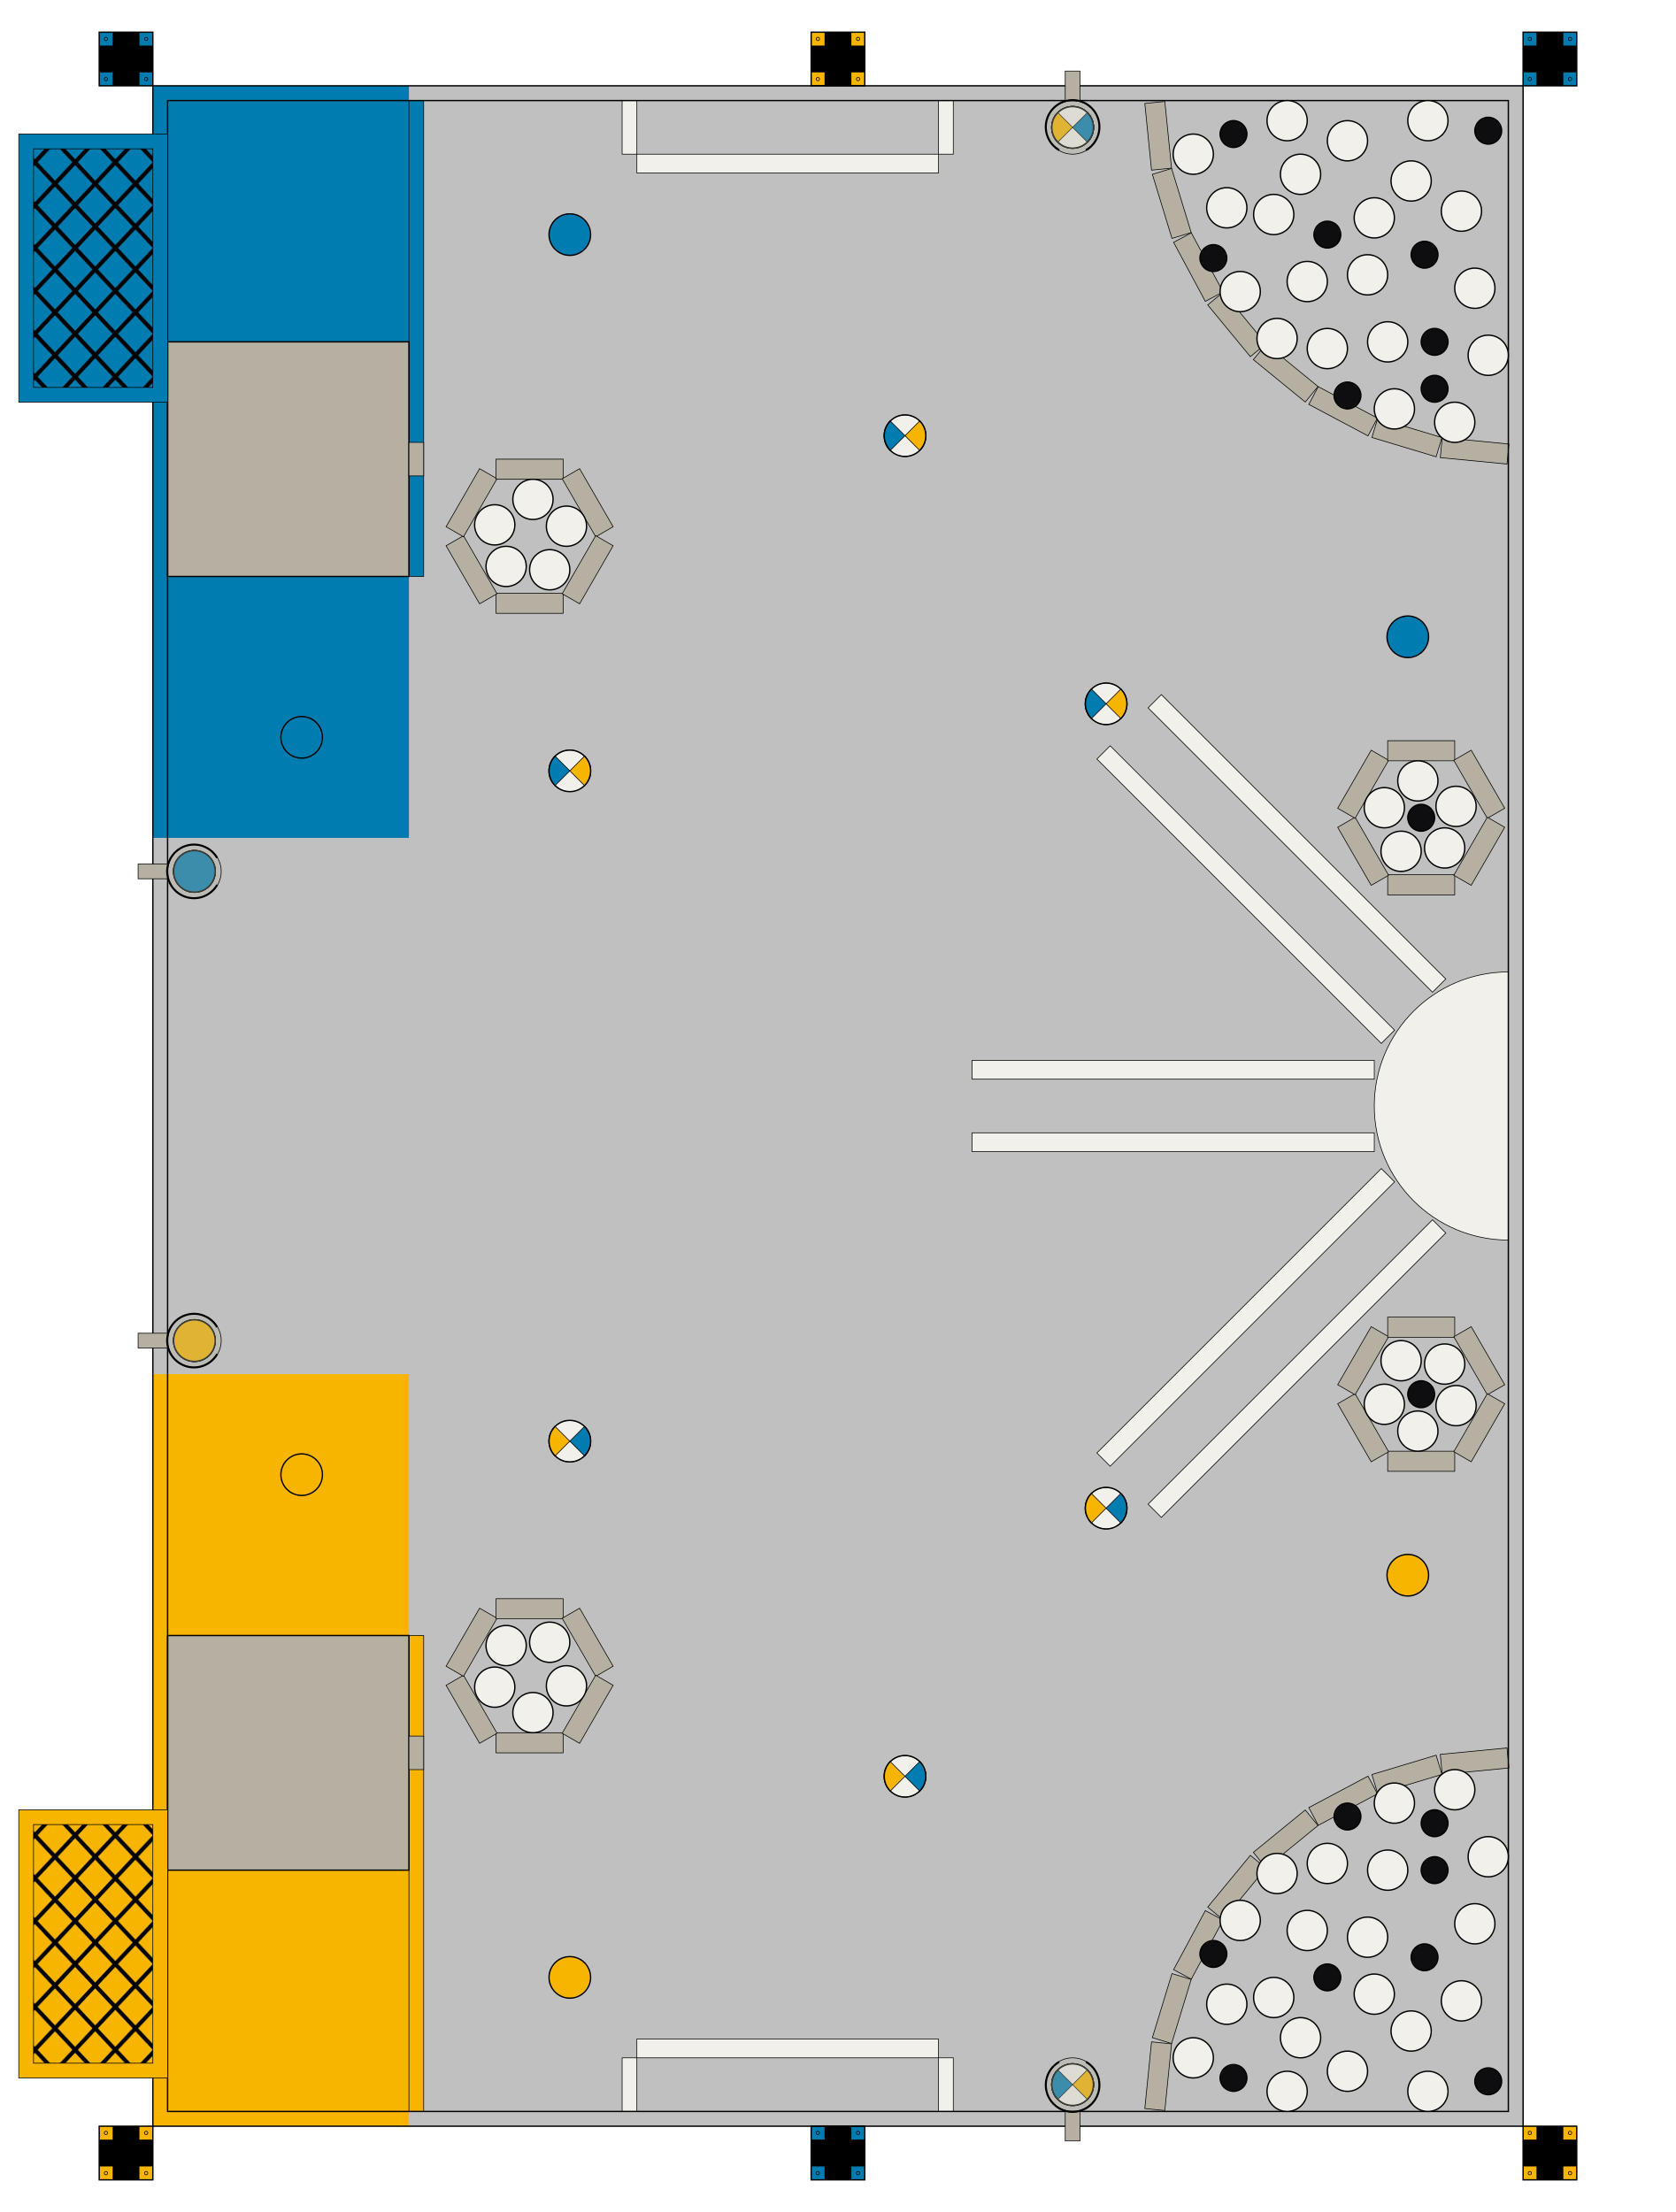
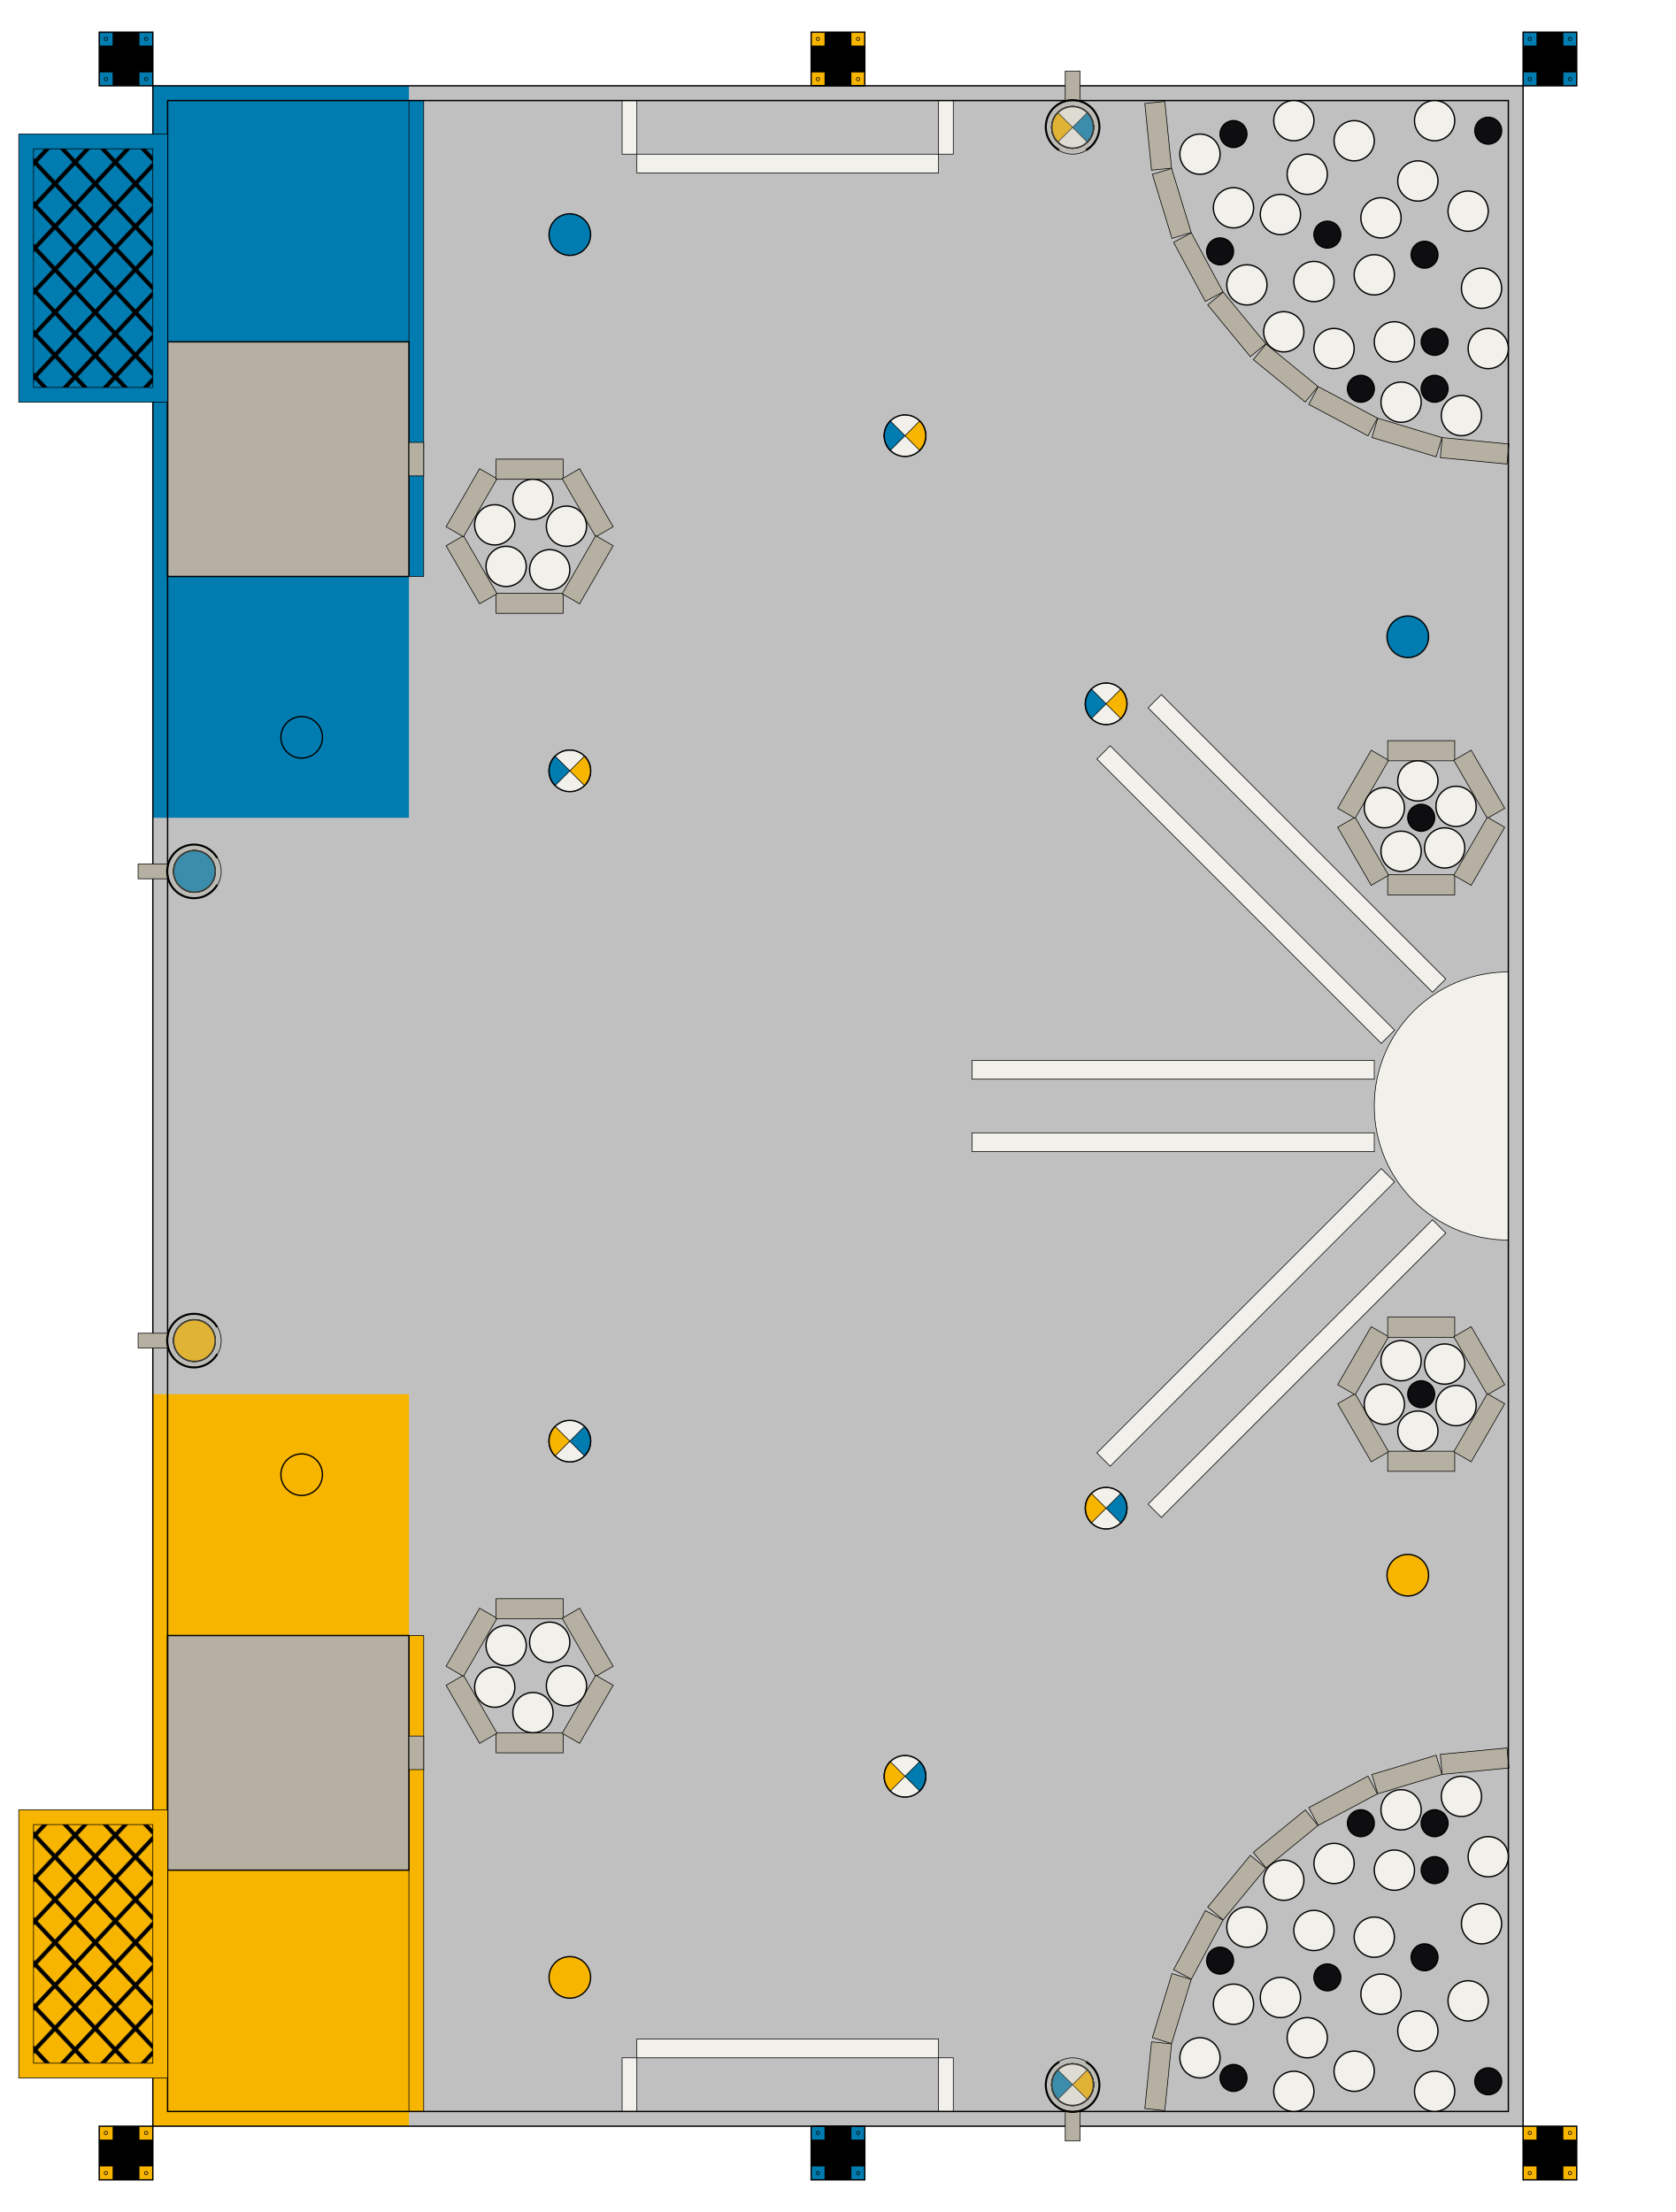
<svg xmlns="http://www.w3.org/2000/svg" xmlns:xlink="http://www.w3.org/1999/xlink" version="1.1" width="2500" height="3300" viewBox="-1250 -1650 2500 3300">
  <defs>
    <g id="beacon" z="350">
      <rect x="-40" y="-40" width="80" height="80" fill="black" />
      <rect x="-40" y="-40" width="20" height="20" />
      <rect x="20" y="-40" width="20" height="20" />
      <rect x="20" y="20" width="20" height="20" />
      <rect x="-40" y="20" width="20" height="20" />
      <circle cx="-30" cy="-30" r="2.5" stroke="black" stroke-width="1" fill-opacity="0" />
      <circle cx="30" cy="-30" r="2.5" stroke="black" stroke-width="1" fill-opacity="0" />
      <circle cx="-30" cy="30" r="2.5" stroke="black" stroke-width="1" fill-opacity="0" />
      <circle cx="30" cy="30" r="2.5" stroke="black" stroke-width="1" fill-opacity="0" />
      <rect x="-40" y="-40" width="80" height="80" stroke="black" stroke-width="2" fill-opacity="0" />
    </g>
    <g id="start-area">
-       <rect x="-1022" y="-1522" width="382" height="1122" />
+       <rect x="-1022" y="-1522" width="382" height="1092" />
      <rect x="-640" y="-1500" width="22" height="710" zheight="22" stroke="black" stroke-width="1" />
      <rect x="-1000" y="-1140" width="360" height="350" stroke="black" stroke-width="2" fill="#b5b0a1" />
      <rect x="-640" y="-990" width="22" height="50" stroke="black" stroke-width="1" fill="#b5b0a1" />
    </g>
    <g id="moon-base" fill="#f1f0ea" stroke="black" stroke-width="1">
      <rect x="150" y="-1500" width="22" height="80" zheight="22" />
      <rect x="-322" y="-1500" width="22" height="80" zheight="22" />
      <rect x="-300" y="-1420" width="450" height="28" zheight="28" />
    </g>
    <g id="lunar-storage-leg">
      <rect x="-800" y="-68" width="600" height="28" zheight="28" />
      <rect x="-800" y="40" width="600" height="28" zheight="28" />
    </g>
    <g id="lunar-storage" fill="#f1f0ea" stroke="black" stroke-width="1" transform="translate(1000,0)">
      <path zheight="70" d="     M0,-200     A200,200 0 0 0 0 200     Z     " />
      <use xlink:href="#lunar-storage-leg" transform="rotate(0)" />
      <use xlink:href="#lunar-storage-leg" transform="rotate(-45)" />
      <use xlink:href="#lunar-storage-leg" transform="rotate(45)" />
    </g>
    <rect id="crater-border-small" x="-50" y="85" width="100" height="30" zheight="4" />
    <g id="crater-small" fill="#b5b0a1" stroke="black" stroke-width="1">
      <use xlink:href="#crater-border-small" transform="rotate(0)" />
      <use xlink:href="#crater-border-small" transform="rotate(60)" />
      <use xlink:href="#crater-border-small" transform="rotate(120)" />
      <use xlink:href="#crater-border-small" transform="rotate(180)" />
      <use xlink:href="#crater-border-small" transform="rotate(240)" />
      <use xlink:href="#crater-border-small" transform="rotate(300)" />
    </g>
    <rect id="crater-border-big" x="-50" y="510" width="100" height="30" zheight="4" />
    <g id="crater-big" fill="#b5b0a1" stroke="black" stroke-width="1">
      <use xlink:href="#crater-border-big" transform="rotate(5.5)" />
      <use xlink:href="#crater-border-big" transform="rotate(16.75)" />
      <use xlink:href="#crater-border-big" transform="rotate(28)" />
      <use xlink:href="#crater-border-big" transform="rotate(39.25)" />
      <use xlink:href="#crater-border-big" transform="rotate(50.5)" />
      <use xlink:href="#crater-border-big" transform="rotate(61.75)" />
      <use xlink:href="#crater-border-big" transform="rotate(73)" />
      <use xlink:href="#crater-border-big" transform="rotate(84.25)" />
    </g>
    <g id="rocket" fill="#b5b0a1" stroke="black" stroke-width="1">
      <rect x="-44" y="-11" width="44" height="22" zheight="472" />
      <circle cx="40" cy="0" r="40" z="475" zheight="80" fill-opacity="0.33" />
      <path zheight="475" stroke-width="3" fill-opacity="0" d="     M74,20     A40,40 0 1 1 74 -20     " />
    </g>
    <pattern id="net" x="1022" y="0" width="60" height="64" stroke="black" stroke-width="6" fill-opacity="0" patternUnits="userSpaceOnUse">
      <line x1="0" y1="0" x2="60" y2="64" />
      <line x1="0" y1="64" x2="60" y2="0" />
    </pattern>
    <g id="cargo-bay" stroke="black" stroke-width="1">
      <rect x="-1222" y="-1450" zheight="340" width="222" height="400" />
      <rect x="-1200" y="-1428" width="178" height="356" stroke-width="1" fill="url(#net)" />
    </g>
    <circle id="titanium-ore" cx="0" cy="0" r="30" zheight="60" stroke="black" stroke-width="2" fill="#f1f0ea" />
    <circle id="moon-rock" cx="0" cy="0" r="20" zheight="40" stroke="black" stroke-width="2" fill="#0e0e10" />
    <circle id="lunar-module" cx="0" cy="0" r="31" zheight="100" stroke="black" stroke-width="2" />
    <g id="lunar-module-poly-u" stroke="black" zheight="100" transform="rotate(45)">
      <circle cx="0" cy="0" r="31" fill="#f1f0ea" />
      <path stroke-width="1" fill="#f7b500" d="     M0,0     L0,31.5     A31.5,31.5 0 0 0 31.5 0     Z     " />
      <path stroke-width="1" fill="#007cb0" d="     M0,0     L0,-31.5     A31.5,31.5 0 0 0 -31.5 0     Z     " />
      <circle cx="0" cy="0" r="31" stroke-width="2" fill-opacity="0" />
    </g>
    <use id="lunar-module-poly-r" xlink:href="#lunar-module-poly-u" transform="rotate(-90)" />
    <use id="lunar-module-poly-l" xlink:href="#lunar-module-poly-u" transform="rotate(90)" />
    <use id="lunar-module-poly-d" xlink:href="#lunar-module-poly-u" transform="rotate(180)" />
  </defs>
  <rect x="-1022" y="-1522" width="2044" height="3044" fill="#C0C0C0" />
  <use id="starting-area-ours" xlink:href="#start-area" fill="#f7b500" transform="scale(1,-1)" />
  <use id="starting-area-theirs" xlink:href="#start-area" fill="#007cb0" />
  <g id="beacons">
    <use x="-1062" y="-1562" id="beacon-theirs-1" xlink:href="#beacon" fill="#007cb0" />
    <use x="0" y="-1562" id="beacon-ours-2" xlink:href="#beacon" fill="#f7b500" />
    <use x="1062" y="-1562" id="beacon-theirs-3" xlink:href="#beacon" fill="#007cb0" />
    <use x="-1062" y="1562" id="beacon-ours-1" xlink:href="#beacon" fill="#f7b500" />
    <use x="0" y="1562" id="beacon-theirs-2" xlink:href="#beacon" fill="#007cb0" />
    <use x="1062" y="1562" id="beacon-ours-3" xlink:href="#beacon" fill="#f7b500" />
  </g>
  <use id="moon-base-ours" xlink:href="#moon-base" transform="scale(1,-1)" />
  <use id="moon-base-theirs" xlink:href="#moon-base" />
  <use id="lunar-lander" xlink:href="#lunar-storage" />
  <use x="-460" y="-850" id="crater-2" xlink:href="#crater-small" />
  <use x="870" y="-430" id="crater-3" xlink:href="#crater-small" />
  <use x="870" y="430" id="crater-4" xlink:href="#crater-small" />
  <use x="-460" y="850" id="crater-5" xlink:href="#crater-small" />
  <use x="1000" y="-1500" id="crater-1" xlink:href="#crater-big" />
  <use x="1000" y="-1500" id="crater-6" xlink:href="#crater-big" transform="scale(1,-1)" />
  <g fill-opacity="0" stroke="black" stroke-width="2">
    <rect x="-1022" y="-1522" width="2044" height="3044" />
    <rect x="-1000" y="-1500" width="2000" height="3000" />
  </g>
  <use x="350" y="-1460" z="0" id="lunar-module-1" xlink:href="#lunar-module-poly-r" />
  <use x="-400" y="-1300" z="0" id="lunar-module-theirs-1" xlink:href="#lunar-module" fill="#007cb0" />
  <use x="100" y="-1000" z="0" id="lunar-module-2" xlink:href="#lunar-module-poly-r" />
  <use x="850" y="-700" z="0" id="lunar-module-theirs-2" xlink:href="#lunar-module" fill="#007cb0" />
  <use x="400" y="-600" z="0" id="lunar-module-3" xlink:href="#lunar-module-poly-r" />
  <use x="-800" y="-550" z="0" id="lunar-module-theirs-3" xlink:href="#lunar-module" fill="#007cb0" />
  <use x="-400" y="-500" z="0" id="lunar-module-4" xlink:href="#lunar-module-poly-r" />
  <use x="-960" y="-350" z="0" id="lunar-module-theirs-4" xlink:href="#lunar-module" fill="#007cb0" />
  <use x="-960" y="350" z="0" id="lunar-module-ours-1" xlink:href="#lunar-module" fill="#f7b500" />
  <use x="-400" y="500" z="0" id="lunar-module-5" xlink:href="#lunar-module-poly-l" />
  <use x="-800" y="550" z="0" id="lunar-module-ours-2" xlink:href="#lunar-module" fill="#f7b500" />
  <use x="400" y="600" z="0" id="lunar-module-6" xlink:href="#lunar-module-poly-l" />
  <use x="850" y="700" z="0" id="lunar-module-ours-3" xlink:href="#lunar-module" fill="#f7b500" />
  <use x="100" y="1000" z="0" id="lunar-module-7" xlink:href="#lunar-module-poly-l" />
  <use x="-400" y="1300" z="0" id="lunar-module-ours-4" xlink:href="#lunar-module" fill="#f7b500" />
  <use x="350" y="1460" z="0" id="lunar-module-8" xlink:href="#lunar-module-poly-l" />
  <use x="350" y="-1460" z="100" id="lunar-module-9" xlink:href="#lunar-module-poly-l" />
  <use x="-960" y="-350" z="100" id="lunar-module-theirs-5" xlink:href="#lunar-module" fill="#007cb0" />
  <use x="-960" y="350" z="100" id="lunar-module-ours-5" xlink:href="#lunar-module" fill="#f7b500" />
  <use x="350" y="1460" z="100" id="lunar-module-10" xlink:href="#lunar-module-poly-r" />
  <use x="350" y="-1460" z="200" id="lunar-module-11" xlink:href="#lunar-module-poly-r" />
  <use x="-960" y="-350" z="200" id="lunar-module-theirs-6" xlink:href="#lunar-module" fill="#007cb0" />
  <use x="-960" y="350" z="200" id="lunar-module-ours-6" xlink:href="#lunar-module" fill="#f7b500" />
  <use x="350" y="1460" z="200" id="lunar-module-12" xlink:href="#lunar-module-poly-l" />
  <use x="350" y="-1460" z="300" id="lunar-module-13" xlink:href="#lunar-module-poly-l" />
  <use x="-960" y="-350" z="300" id="lunar-module-theirs-7" xlink:href="#lunar-module" fill="#007cb0" />
  <use x="-960" y="350" z="300" id="lunar-module-ours-7" xlink:href="#lunar-module" fill="#f7b500" />
  <use x="350" y="1460" z="300" id="lunar-module-14" xlink:href="#lunar-module-poly-r" />
-   <use x="880" y="-1470" id="titanium-ore-1" xlink:href="#titanium-ore" />
-   <use x="670" y="-1470" id="titanium-ore-2" xlink:href="#titanium-ore" />
-   <use x="760" y="-1440" id="titanium-ore-3" xlink:href="#titanium-ore" />
-   <use x="530" y="-1420" id="titanium-ore-4" xlink:href="#titanium-ore" />
-   <use x="690" y="-1390" id="titanium-ore-5" xlink:href="#titanium-ore" />
-   <use x="855" y="-1380" id="titanium-ore-6" xlink:href="#titanium-ore" />
-   <use x="580" y="-1340" id="titanium-ore-7" xlink:href="#titanium-ore" />
-   <use x="930" y="-1335" id="titanium-ore-8" xlink:href="#titanium-ore" />
-   <use x="650" y="-1330" id="titanium-ore-9" xlink:href="#titanium-ore" />
-   <use x="800" y="-1325" id="titanium-ore-10" xlink:href="#titanium-ore" />
-   <use x="790" y="-1240" id="titanium-ore-11" xlink:href="#titanium-ore" />
-   <use x="700" y="-1230" id="titanium-ore-12" xlink:href="#titanium-ore" />
-   <use x="950" y="-1220" id="titanium-ore-13" xlink:href="#titanium-ore" />
-   <use x="600" y="-1215" id="titanium-ore-14" xlink:href="#titanium-ore" />
-   <use x="655" y="-1145" id="titanium-ore-15" xlink:href="#titanium-ore" />
-   <use x="820" y="-1140" id="titanium-ore-16" xlink:href="#titanium-ore" />
-   <use x="730" y="-1130" id="titanium-ore-17" xlink:href="#titanium-ore" />
-   <use x="970" y="-1120" id="titanium-ore-18" xlink:href="#titanium-ore" />
-   <use x="920" y="-1020" id="titanium-ore-19" xlink:href="#titanium-ore" />
-   <use x="830" y="-1040" id="titanium-ore-20" xlink:href="#titanium-ore" />
+   <use x="890" y="-1470" id="titanium-ore-1" xlink:href="#titanium-ore" />
+   <use x="680" y="-1470" id="titanium-ore-2" xlink:href="#titanium-ore" />
+   <use x="770" y="-1440" id="titanium-ore-3" xlink:href="#titanium-ore" />
+   <use x="540" y="-1420" id="titanium-ore-4" xlink:href="#titanium-ore" />
+   <use x="700" y="-1390" id="titanium-ore-5" xlink:href="#titanium-ore" />
+   <use x="865" y="-1380" id="titanium-ore-6" xlink:href="#titanium-ore" />
+   <use x="590" y="-1340" id="titanium-ore-7" xlink:href="#titanium-ore" />
+   <use x="940" y="-1335" id="titanium-ore-8" xlink:href="#titanium-ore" />
+   <use x="660" y="-1330" id="titanium-ore-9" xlink:href="#titanium-ore" />
+   <use x="810" y="-1325" id="titanium-ore-10" xlink:href="#titanium-ore" />
+   <use x="800" y="-1240" id="titanium-ore-11" xlink:href="#titanium-ore" />
+   <use x="710" y="-1230" id="titanium-ore-12" xlink:href="#titanium-ore" />
+   <use x="960" y="-1220" id="titanium-ore-13" xlink:href="#titanium-ore" />
+   <use x="610" y="-1225" id="titanium-ore-14" xlink:href="#titanium-ore" />
+   <use x="665" y="-1155" id="titanium-ore-15" xlink:href="#titanium-ore" />
+   <use x="830" y="-1140" id="titanium-ore-16" xlink:href="#titanium-ore" />
+   <use x="740" y="-1130" id="titanium-ore-17" xlink:href="#titanium-ore" />
+   <use x="970" y="-1130" id="titanium-ore-18" xlink:href="#titanium-ore" />
+   <use x="930" y="-1030" id="titanium-ore-19" xlink:href="#titanium-ore" />
+   <use x="840" y="-1050" id="titanium-ore-20" xlink:href="#titanium-ore" />
  <use x="-455" y="-905" id="titanium-ore-21" xlink:href="#titanium-ore" />
  <use x="-512" y="-867" id="titanium-ore-22" xlink:href="#titanium-ore" />
  <use x="-405" y="-865" id="titanium-ore-23" xlink:href="#titanium-ore" />
  <use x="-495" y="-805" id="titanium-ore-24" xlink:href="#titanium-ore" />
  <use x="-430" y="-800" id="titanium-ore-25" xlink:href="#titanium-ore" />
  <use x="865" y="-485" id="titanium-ore-26" xlink:href="#titanium-ore" />
  <use x="922" y="-447" id="titanium-ore-27" xlink:href="#titanium-ore" />
  <use x="815" y="-445" id="titanium-ore-28" xlink:href="#titanium-ore" />
  <use x="905" y="-385" id="titanium-ore-29" xlink:href="#titanium-ore" />
  <use x="840" y="-380" id="titanium-ore-30" xlink:href="#titanium-ore" />
  <use x="840" y="380" id="titanium-ore-31" xlink:href="#titanium-ore" />
  <use x="905" y="385" id="titanium-ore-32" xlink:href="#titanium-ore" />
  <use x="815" y="445" id="titanium-ore-33" xlink:href="#titanium-ore" />
  <use x="922" y="447" id="titanium-ore-34" xlink:href="#titanium-ore" />
  <use x="865" y="485" id="titanium-ore-35" xlink:href="#titanium-ore" />
  <use x="-430" y="800" id="titanium-ore-36" xlink:href="#titanium-ore" />
  <use x="-495" y="805" id="titanium-ore-37" xlink:href="#titanium-ore" />
  <use x="-405" y="865" id="titanium-ore-38" xlink:href="#titanium-ore" />
  <use x="-512" y="867" id="titanium-ore-39" xlink:href="#titanium-ore" />
  <use x="-455" y="905" id="titanium-ore-40" xlink:href="#titanium-ore" />
-   <use x="830" y="1040" id="titanium-ore-41" xlink:href="#titanium-ore" />
-   <use x="920" y="1020" id="titanium-ore-42" xlink:href="#titanium-ore" />
+   <use x="840" y="1050" id="titanium-ore-41" xlink:href="#titanium-ore" />
+   <use x="930" y="1030" id="titanium-ore-42" xlink:href="#titanium-ore" />
  <use x="970" y="1120" id="titanium-ore-43" xlink:href="#titanium-ore" />
-   <use x="730" y="1130" id="titanium-ore-44" xlink:href="#titanium-ore" />
-   <use x="820" y="1140" id="titanium-ore-45" xlink:href="#titanium-ore" />
-   <use x="655" y="1145" id="titanium-ore-46" xlink:href="#titanium-ore" />
-   <use x="600" y="1215" id="titanium-ore-47" xlink:href="#titanium-ore" />
-   <use x="950" y="1220" id="titanium-ore-48" xlink:href="#titanium-ore" />
-   <use x="700" y="1230" id="titanium-ore-49" xlink:href="#titanium-ore" />
-   <use x="790" y="1240" id="titanium-ore-50" xlink:href="#titanium-ore" />
-   <use x="800" y="1325" id="titanium-ore-51" xlink:href="#titanium-ore" />
-   <use x="650" y="1330" id="titanium-ore-52" xlink:href="#titanium-ore" />
-   <use x="930" y="1335" id="titanium-ore-53" xlink:href="#titanium-ore" />
-   <use x="580" y="1340" id="titanium-ore-54" xlink:href="#titanium-ore" />
-   <use x="855" y="1380" id="titanium-ore-55" xlink:href="#titanium-ore" />
-   <use x="690" y="1390" id="titanium-ore-56" xlink:href="#titanium-ore" />
-   <use x="530" y="1420" id="titanium-ore-57" xlink:href="#titanium-ore" />
-   <use x="760" y="1440" id="titanium-ore-58" xlink:href="#titanium-ore" />
-   <use x="670" y="1470" id="titanium-ore-59" xlink:href="#titanium-ore" />
-   <use x="880" y="1470" id="titanium-ore-60" xlink:href="#titanium-ore" />
+   <use x="740" y="1130" id="titanium-ore-44" xlink:href="#titanium-ore" />
+   <use x="830" y="1140" id="titanium-ore-45" xlink:href="#titanium-ore" />
+   <use x="665" y="1155" id="titanium-ore-46" xlink:href="#titanium-ore" />
+   <use x="610" y="1225" id="titanium-ore-47" xlink:href="#titanium-ore" />
+   <use x="960" y="1220" id="titanium-ore-48" xlink:href="#titanium-ore" />
+   <use x="710" y="1230" id="titanium-ore-49" xlink:href="#titanium-ore" />
+   <use x="800" y="1240" id="titanium-ore-50" xlink:href="#titanium-ore" />
+   <use x="810" y="1325" id="titanium-ore-51" xlink:href="#titanium-ore" />
+   <use x="660" y="1330" id="titanium-ore-52" xlink:href="#titanium-ore" />
+   <use x="940" y="1335" id="titanium-ore-53" xlink:href="#titanium-ore" />
+   <use x="590" y="1340" id="titanium-ore-54" xlink:href="#titanium-ore" />
+   <use x="865" y="1380" id="titanium-ore-55" xlink:href="#titanium-ore" />
+   <use x="700" y="1390" id="titanium-ore-56" xlink:href="#titanium-ore" />
+   <use x="540" y="1420" id="titanium-ore-57" xlink:href="#titanium-ore" />
+   <use x="770" y="1440" id="titanium-ore-58" xlink:href="#titanium-ore" />
+   <use x="680" y="1470" id="titanium-ore-59" xlink:href="#titanium-ore" />
+   <use x="890" y="1470" id="titanium-ore-60" xlink:href="#titanium-ore" />
  <use x="970" y="-1455" id="moon-rock-1" xlink:href="#moon-rock" />
  <use x="590" y="-1450" id="moon-rock-2" xlink:href="#moon-rock" />
  <use x="875" y="-1270" id="moon-rock-3" xlink:href="#moon-rock" />
-   <use x="560" y="-1265" id="moon-rock-4" xlink:href="#moon-rock" />
+   <use x="570" y="-1275" id="moon-rock-4" xlink:href="#moon-rock" />
  <use x="730" y="-1300" id="moon-rock-5" xlink:href="#moon-rock" />
  <use x="890" y="-1140" id="moon-rock-6" xlink:href="#moon-rock" />
  <use x="890" y="-1070" id="moon-rock-7" xlink:href="#moon-rock" />
-   <use x="760" y="-1060" id="moon-rock-8" xlink:href="#moon-rock" />
+   <use x="780" y="-1070" id="moon-rock-8" xlink:href="#moon-rock" />
  <use x="870" y="-430" id="moon-rock-9" xlink:href="#moon-rock" />
  <use x="870" y="430" id="moon-rock-10" xlink:href="#moon-rock" />
-   <use x="760" y="1060" id="moon-rock-11" xlink:href="#moon-rock" />
+   <use x="780" y="1070" id="moon-rock-11" xlink:href="#moon-rock" />
  <use x="890" y="1070" id="moon-rock-12" xlink:href="#moon-rock" />
  <use x="890" y="1140" id="moon-rock-13" xlink:href="#moon-rock" />
-   <use x="560" y="1265" id="moon-rock-14" xlink:href="#moon-rock" />
+   <use x="570" y="1275" id="moon-rock-14" xlink:href="#moon-rock" />
  <use x="875" y="1270" id="moon-rock-15" xlink:href="#moon-rock" />
  <use x="730" y="1300" id="moon-rock-16" xlink:href="#moon-rock" />
  <use x="590" y="1450" id="moon-rock-17" xlink:href="#moon-rock" />
  <use x="970" y="1455" id="moon-rock-18" xlink:href="#moon-rock" />
  <use y="350" x="-1000" id="rocket-ours-1" xlink:href="#rocket" />
  <use y="-350" x="-1000" id="rocket-theirs-1" xlink:href="#rocket" />
  <use id="rocket-ours-2" transform="rotate(90) translate(-1500 -350)" xlink:href="#rocket" />
  <use id="rocket-theirs-2" transform="rotate(-90) translate(-1500 350)" xlink:href="#rocket" />
  <use id="cargo-bay-ours" xlink:href="#cargo-bay" fill="#f7b500" transform="scale(1,-1)" />
  <use id="cargo-bay-theirs" xlink:href="#cargo-bay" fill="#007cb0" />
</svg>
